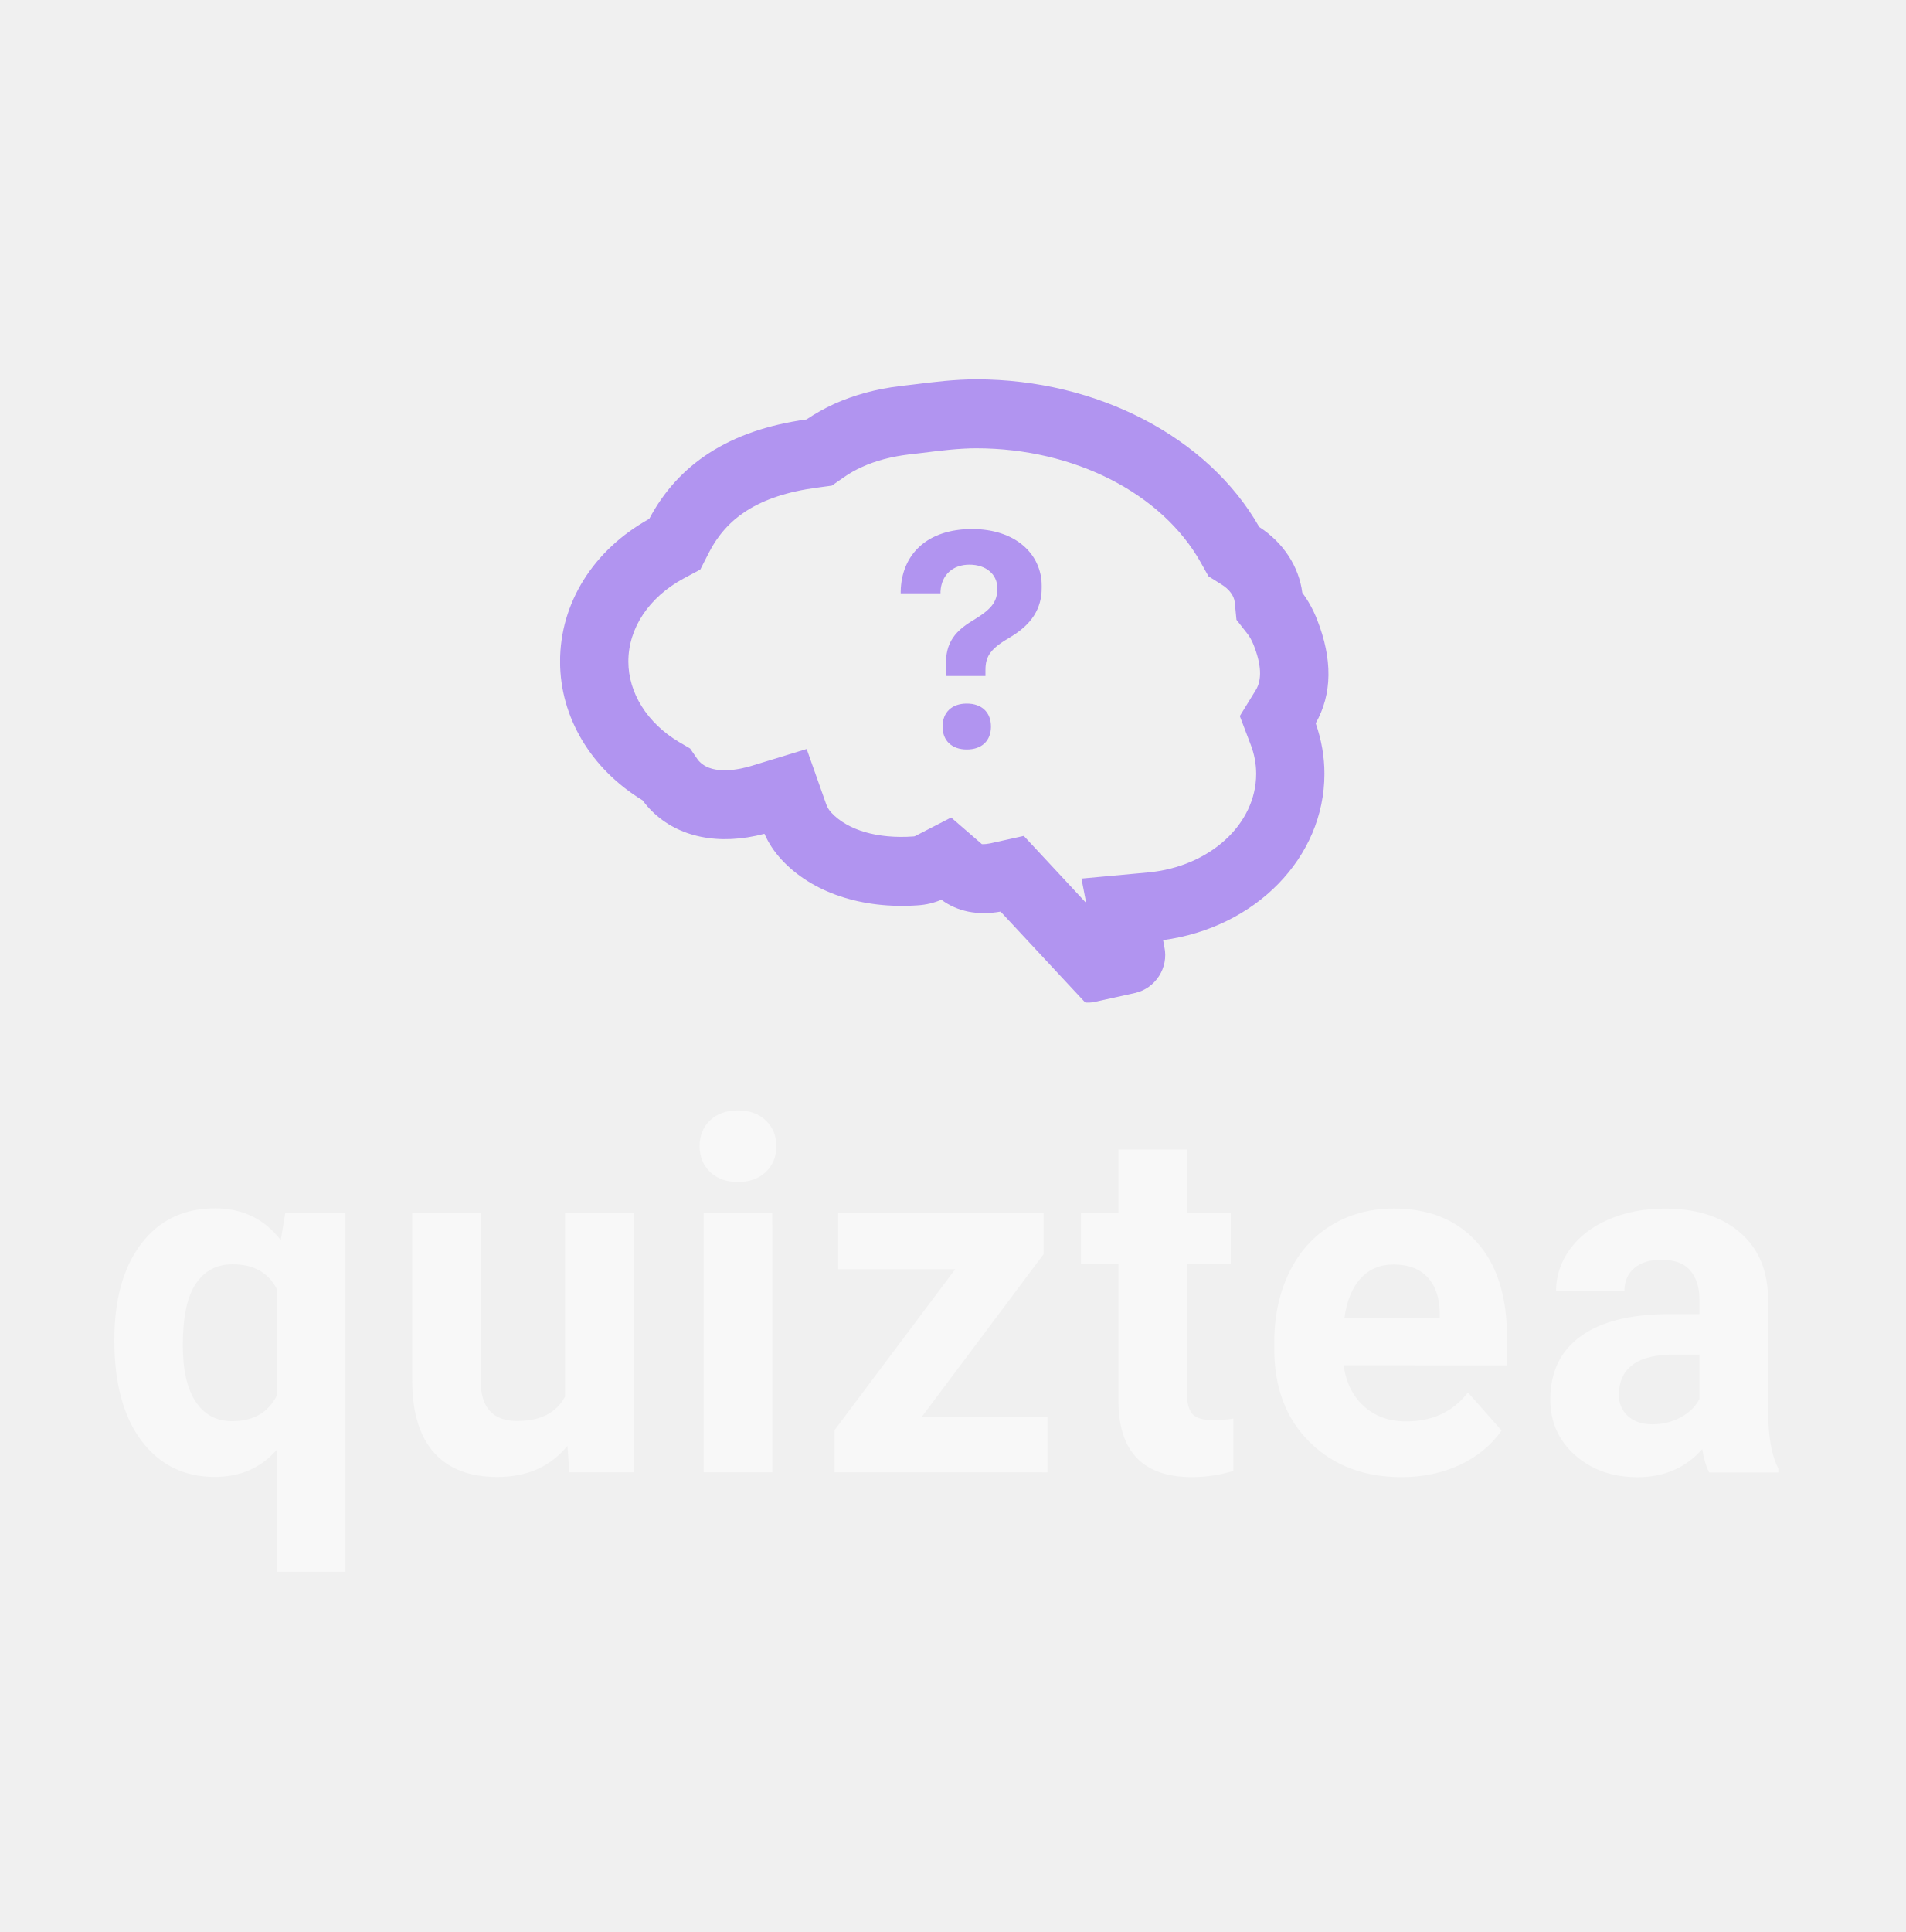
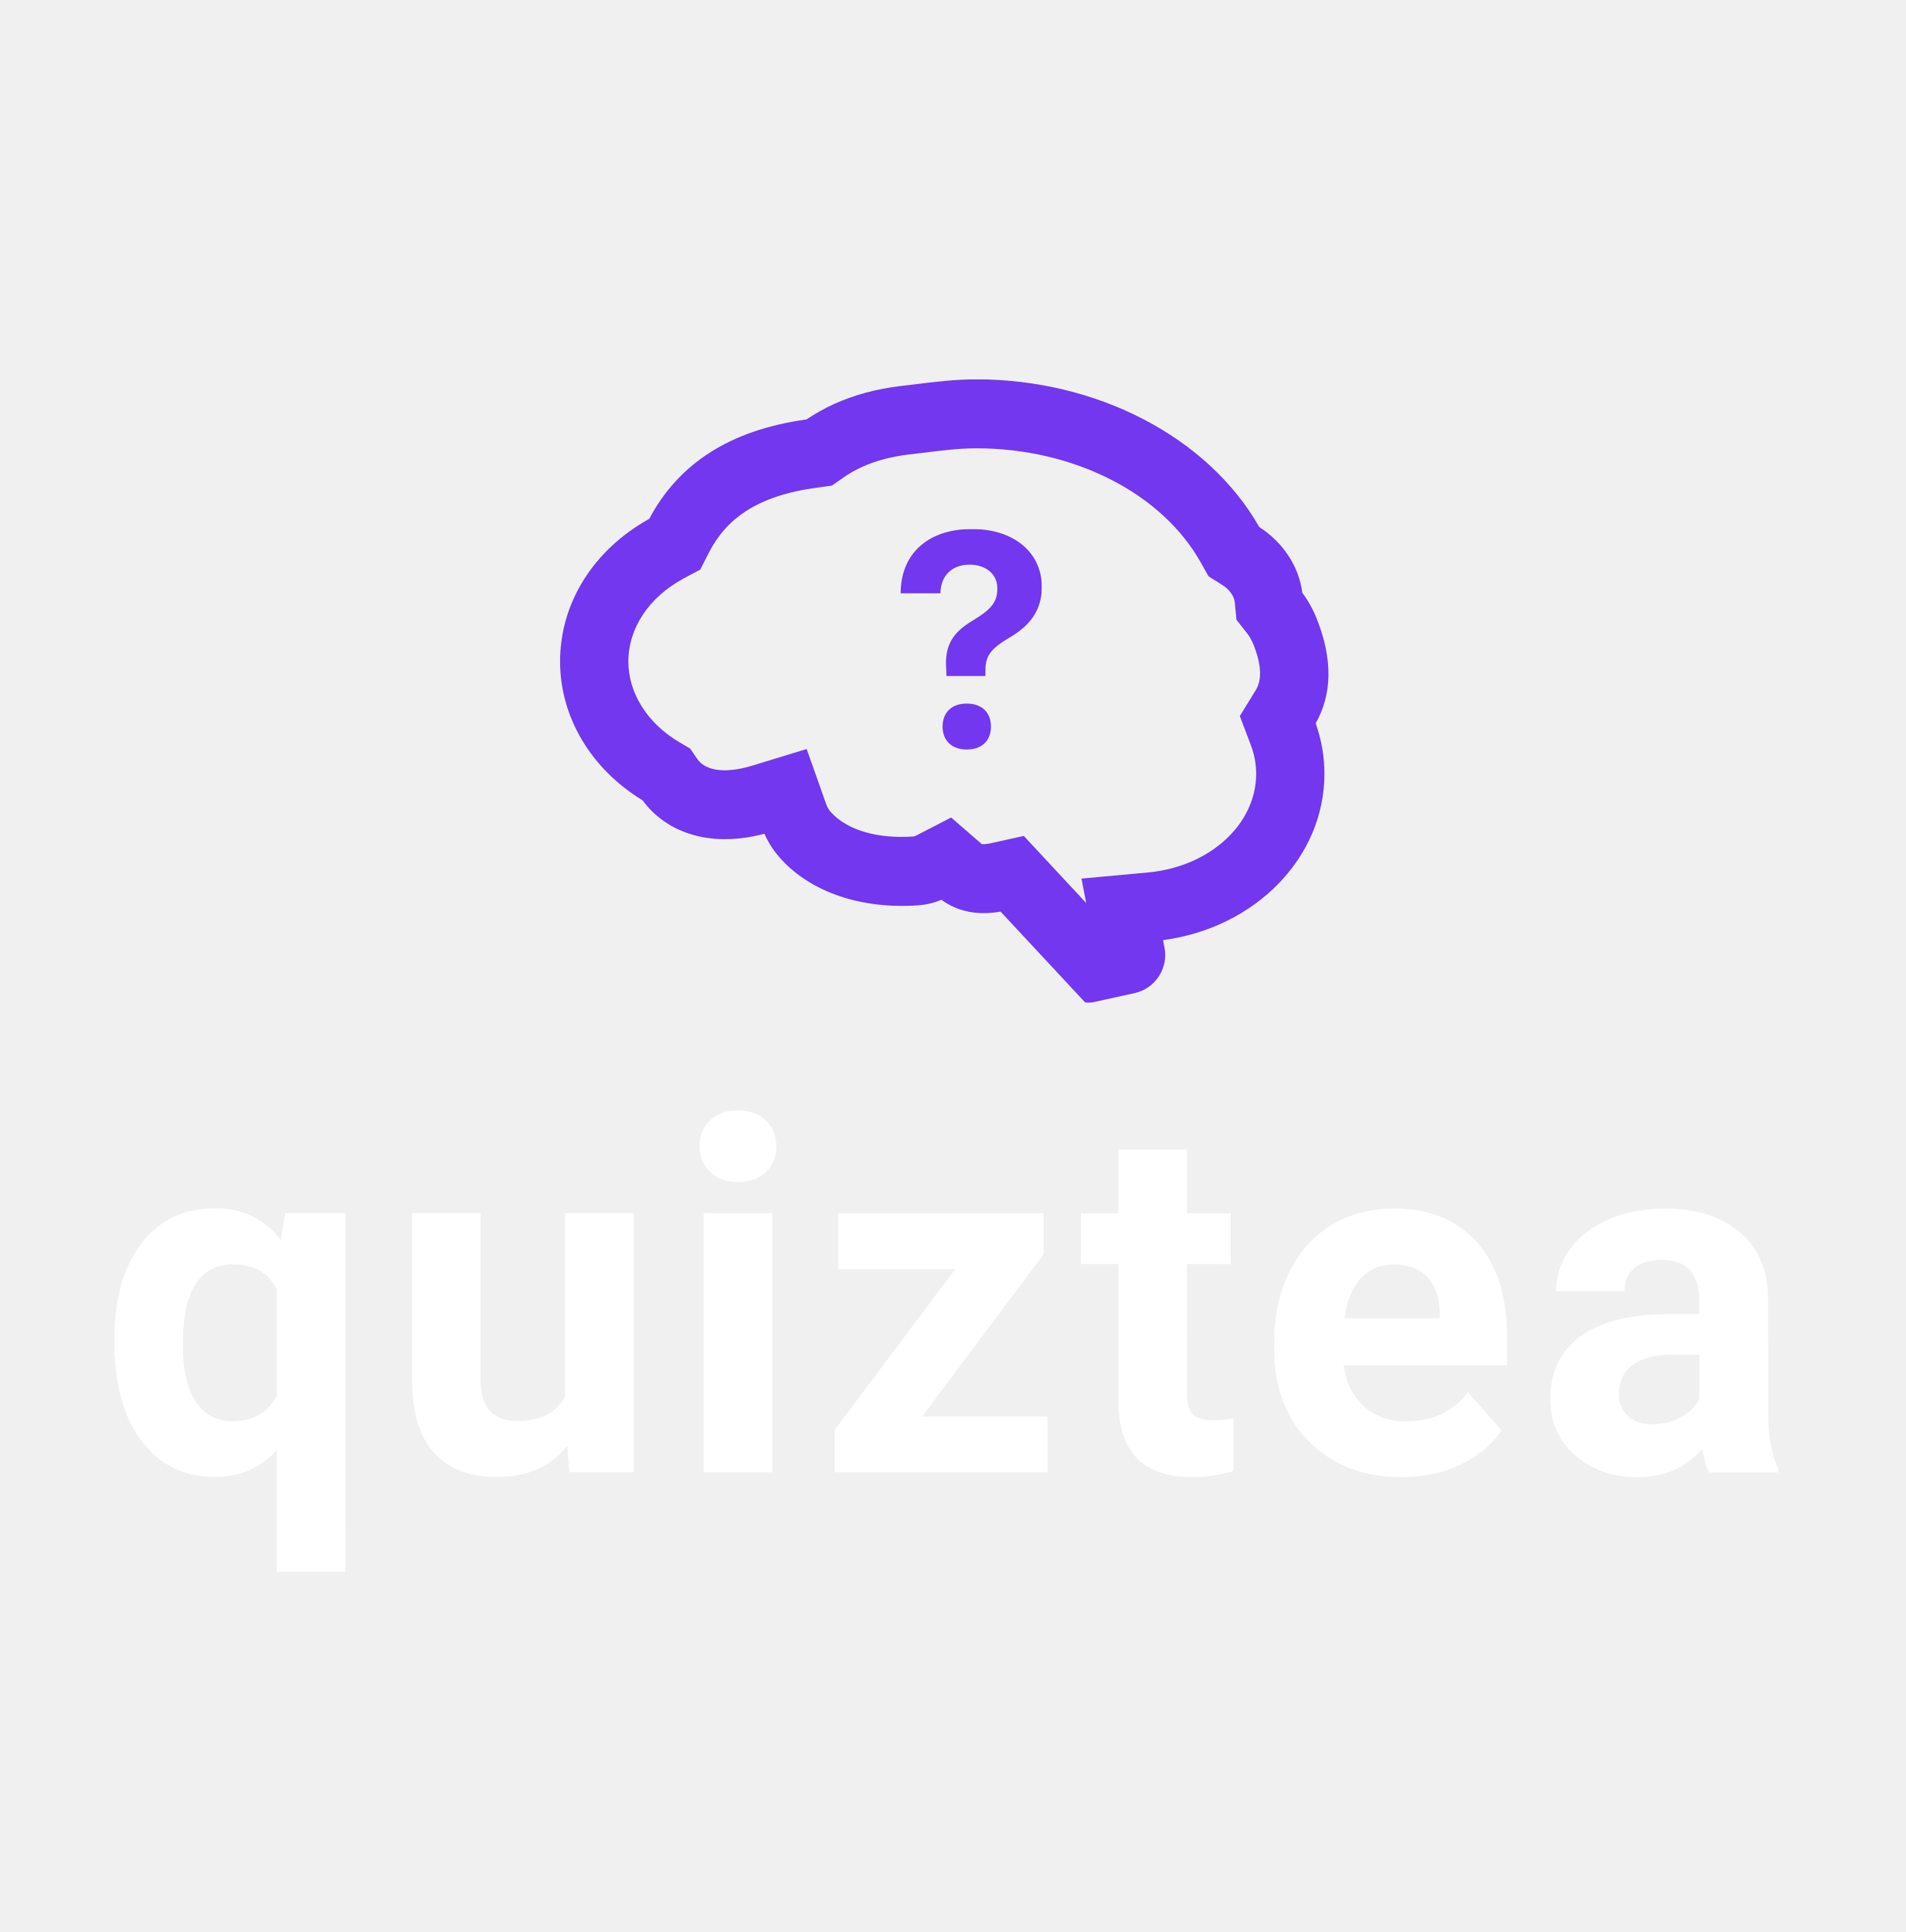
<svg xmlns="http://www.w3.org/2000/svg" width="147" height="149" viewBox="0 0 147 149" fill="none">
-   <g opacity="0.5">
-     <mask id="mask0_118_41" style="mask-type:luminance" maskUnits="userSpaceOnUse" x="43" y="29" width="60" height="49">
-       <path d="M43.198 29.242L102.766 29.253L102.777 77.325L43.209 77.314L43.198 29.242Z" fill="white" />
-     </mask>
-     <g mask="url(#mask0_118_41)">
-       <path d="M96.477 57.421C96.761 58.157 96.904 58.911 96.904 59.673C96.905 63.565 93.328 66.838 88.576 67.285L83.427 67.759L83.793 69.644L78.978 64.468L76.393 65.042C76.136 65.094 75.958 65.104 75.86 65.104C75.781 65.104 75.746 65.104 75.746 65.104L73.373 63.049L70.586 64.485C70.551 64.502 70.533 64.502 70.452 64.511C67.701 64.707 65.4 64.034 64.129 62.672C63.935 62.455 63.819 62.267 63.723 61.989L62.229 57.765L57.975 59.065C57.124 59.325 55.037 59.808 53.989 58.768C53.918 58.705 53.864 58.633 53.811 58.562L53.235 57.727L52.365 57.216C49.929 55.763 48.474 53.44 48.473 51.019C48.472 48.445 50.061 46.058 52.733 44.615L54.021 43.925L54.687 42.617C55.369 41.281 56.329 40.205 57.536 39.424C58.958 38.508 60.758 37.908 63.059 37.605L64.168 37.453L65.102 36.805C65.518 36.51 65.988 36.243 66.494 36.017C67.544 35.533 68.768 35.211 70.126 35.048L71.111 34.933C72.594 34.746 73.998 34.574 75.321 34.575C82.841 34.576 89.636 38.03 92.638 43.395L93.225 44.444L94.237 45.08C94.824 45.439 95.196 45.949 95.25 46.435L95.384 47.799L96.227 48.874C96.405 49.1 96.573 49.404 96.706 49.736C97.311 51.26 97.364 52.435 96.866 53.234L95.642 55.224L96.477 57.421ZM102.169 59.674C102.169 58.354 101.939 57.045 101.495 55.781C102.773 53.531 102.808 50.839 101.598 47.772C101.297 47.009 100.915 46.319 100.463 45.718C100.204 43.691 99.005 41.853 97.14 40.641C93.195 33.716 84.644 29.257 75.32 29.255C73.686 29.255 72.062 29.454 70.49 29.651L69.504 29.767C67.612 29.99 65.871 30.464 64.328 31.164C63.583 31.506 62.871 31.909 62.214 32.348C59.204 32.77 56.745 33.62 54.694 34.947C52.749 36.202 51.197 37.907 50.086 40.014C45.772 42.408 43.205 46.505 43.206 51.018C43.207 55.304 45.588 59.304 49.577 61.727C49.797 62.032 50.037 62.309 50.296 62.562C52.357 64.599 55.499 65.226 58.971 64.303C59.3 65.048 59.726 65.684 60.286 66.294C62.639 68.84 66.486 70.125 70.818 69.82C71.457 69.777 72.052 69.633 72.62 69.39C73.856 70.304 75.418 70.62 77.186 70.305L83.802 77.41L87.54 76.586C89.138 76.235 90.167 74.63 89.822 73.035L89.723 72.505C96.863 71.548 102.171 66.131 102.169 59.674Z" fill="#7237EF" />
-     </g>
-     <mask id="mask1_118_41" style="mask-type:luminance" maskUnits="userSpaceOnUse" x="69" y="40" width="12" height="18">
-       <path d="M69.311 40.798L80.378 40.8L80.382 57.905L69.314 57.903L69.311 40.798Z" fill="white" />
-     </mask>
-     <g mask="url(#mask1_118_41)">
-       <path d="M74.988 40.799C71.51 40.798 69.538 42.767 69.482 45.615L69.482 45.758L72.553 45.758L72.553 45.615C72.619 44.357 73.481 43.546 74.785 43.547C76.076 43.547 76.937 44.301 76.937 45.364C76.937 46.429 76.495 46.978 75.035 47.86C73.47 48.786 72.847 49.816 72.995 51.646L73.013 52.134L76.02 52.135L76.02 51.671C76.02 50.573 76.439 50.011 77.946 49.131C79.543 48.18 80.37 46.979 80.37 45.263C80.369 42.62 78.227 40.799 74.988 40.799ZM74.582 54.261C73.429 54.26 72.711 54.936 72.712 56.037C72.712 57.128 73.431 57.803 74.583 57.803C75.735 57.803 76.445 57.129 76.445 56.038C76.445 54.937 75.735 54.261 74.582 54.261Z" fill="#7237EF" />
-     </g>
-     <path d="M8.818 103.361C8.817 100.219 9.507 97.739 10.891 95.92C12.277 94.099 14.177 93.187 16.59 93.187C18.71 93.188 20.4 94.005 21.658 95.64L22.005 93.557L26.646 93.558L26.652 121.219L21.348 121.218L21.346 111.817C20.129 113.21 18.533 113.906 16.558 113.905C14.206 113.905 12.327 112.981 10.925 111.133C9.521 109.287 8.819 106.695 8.818 103.361ZM14.105 103.749C14.105 105.658 14.437 107.113 15.103 108.111C15.768 109.107 16.703 109.604 17.908 109.605C19.529 109.605 20.676 108.952 21.345 107.645L21.343 99.394C20.686 98.137 19.551 97.507 17.942 97.507C16.725 97.507 15.779 98.007 15.107 99.005C14.438 100.001 14.104 101.583 14.105 103.749Z" fill="white" />
-     <path d="M43.773 111.508C42.471 113.11 40.667 113.91 38.365 113.909C36.243 113.909 34.625 113.294 33.51 112.065C32.393 110.833 31.824 109.028 31.799 106.652L31.796 93.558L37.077 93.559L37.08 106.468C37.08 108.55 38.019 109.59 39.897 109.59C41.688 109.59 42.92 108.962 43.589 107.704L43.586 93.561L48.891 93.561L48.895 113.542L43.919 113.542L43.773 111.508Z" fill="white" />
-     <path d="M59.581 113.544L54.282 113.543L54.278 93.562L59.576 93.563L59.581 113.544ZM53.966 88.389C53.966 87.59 54.229 86.933 54.757 86.417C55.287 85.898 56.011 85.637 56.928 85.637C57.828 85.637 58.546 85.898 59.082 86.418C59.62 86.934 59.891 87.591 59.891 88.39C59.892 89.201 59.619 89.868 59.077 90.387C58.532 90.903 57.815 91.161 56.923 91.16C56.035 91.16 55.319 90.902 54.776 90.386C54.236 89.867 53.966 89.2 53.966 88.389Z" fill="white" />
-     <path d="M71.132 109.245L80.804 109.247L80.805 113.548L64.38 113.545L64.379 110.295L73.684 97.885L64.656 97.884L64.655 93.564L80.509 93.567L80.509 96.725L71.132 109.245Z" fill="white" />
-     <path d="M91.561 88.654L91.562 93.569L94.944 93.57L94.945 97.484L91.562 97.483L91.565 107.455C91.565 108.192 91.705 108.724 91.985 109.046C92.265 109.366 92.8 109.526 93.591 109.526C94.178 109.526 94.698 109.483 95.148 109.397L95.149 113.44C94.111 113.759 93.044 113.919 91.95 113.919C88.242 113.918 86.352 112.028 86.279 108.247L86.276 97.482L83.386 97.481L83.386 93.568L86.275 93.568L86.274 88.653L91.561 88.654Z" fill="white" />
-     <path d="M108.124 113.922C105.219 113.921 102.856 113.022 101.03 111.223C99.208 109.426 98.298 107.031 98.297 104.04L98.297 103.524C98.297 101.518 98.68 99.724 99.446 98.142C100.215 96.557 101.303 95.339 102.712 94.487C104.123 93.631 105.729 93.203 107.529 93.203C110.238 93.204 112.369 94.067 113.923 95.791C115.477 97.512 116.254 99.956 116.255 103.122L116.256 105.297L103.657 105.294C103.828 106.602 104.342 107.651 105.203 108.44C106.062 109.227 107.151 109.621 108.47 109.621C110.505 109.621 112.095 108.876 113.239 107.385L115.837 110.322C115.046 111.457 113.973 112.342 112.62 112.976C111.265 113.606 109.767 113.922 108.124 113.922ZM107.512 97.523C106.466 97.522 105.616 97.882 104.963 98.597C104.31 99.31 103.893 100.33 103.711 101.657L111.066 101.658L111.066 101.234C111.041 100.055 110.721 99.142 110.11 98.494C109.501 97.847 108.634 97.523 107.512 97.523Z" fill="white" />
-     <path d="M131.845 113.557C131.601 113.078 131.425 112.48 131.315 111.763C130.038 113.205 128.374 113.925 126.327 113.925C124.388 113.924 122.781 113.359 121.503 112.228C120.228 111.094 119.592 109.664 119.592 107.939C119.591 105.822 120.367 104.197 121.921 103.067C123.478 101.934 125.724 101.36 128.661 101.348L131.094 101.348L131.094 100.206C131.093 99.281 130.857 98.54 130.387 97.987C129.92 97.434 129.18 97.158 128.167 97.158C127.279 97.157 126.581 97.372 126.074 97.802C125.566 98.232 125.314 98.825 125.314 99.578L120.034 99.577C120.034 98.419 120.386 97.347 121.092 96.364C121.797 95.378 122.795 94.605 124.084 94.048C125.377 93.487 126.829 93.207 128.44 93.207C130.876 93.207 132.811 93.827 134.244 95.064C135.68 96.302 136.398 98.041 136.398 100.28L136.4 108.944C136.413 110.836 136.675 112.271 137.186 113.245L137.186 113.558L131.845 113.557ZM127.476 109.845C128.255 109.845 128.973 109.67 129.63 109.317C130.29 108.966 130.779 108.494 131.095 107.904L131.095 104.47L129.117 104.469C126.473 104.469 125.066 105.393 124.896 107.24L124.878 107.553C124.878 108.217 125.11 108.766 125.572 109.2C126.037 109.63 126.673 109.845 127.476 109.845Z" fill="white" />
+   <mask id="mask0_118_41" style="mask-type:luminance" maskUnits="userSpaceOnUse" x="43" y="29" width="60" height="49">
+     <path d="M43.198 29.242L102.766 29.253L102.777 77.325L43.209 77.314L43.198 29.242Z" fill="white" />
+   </mask>
+   <g mask="url(#mask0_118_41)">
+     <path d="M96.477 57.421C96.761 58.157 96.904 58.911 96.904 59.673C96.905 63.565 93.328 66.838 88.576 67.285L83.427 67.759L83.793 69.644L78.978 64.468L76.393 65.042C76.136 65.094 75.958 65.104 75.86 65.104C75.781 65.104 75.746 65.104 75.746 65.104L73.373 63.049L70.586 64.485C70.551 64.502 70.533 64.502 70.452 64.511C67.701 64.707 65.4 64.034 64.129 62.672C63.935 62.455 63.819 62.267 63.723 61.989L62.229 57.765L57.975 59.065C57.124 59.325 55.037 59.808 53.989 58.768C53.918 58.705 53.864 58.633 53.811 58.562L53.235 57.727L52.365 57.216C49.929 55.763 48.474 53.44 48.473 51.019C48.472 48.445 50.061 46.058 52.733 44.615L54.021 43.925L54.687 42.617C55.369 41.281 56.329 40.205 57.536 39.424C58.958 38.508 60.758 37.908 63.059 37.605L64.168 37.453L65.102 36.805C65.518 36.51 65.988 36.243 66.494 36.017C67.544 35.533 68.768 35.211 70.126 35.048L71.111 34.933C72.594 34.746 73.998 34.574 75.321 34.575C82.841 34.576 89.636 38.03 92.638 43.395L93.225 44.444L94.237 45.08C94.824 45.439 95.196 45.949 95.25 46.435L95.384 47.799L96.227 48.874C96.405 49.1 96.573 49.404 96.706 49.736C97.311 51.26 97.364 52.435 96.866 53.234L95.642 55.224L96.477 57.421ZM102.169 59.674C102.169 58.354 101.939 57.045 101.495 55.781C102.773 53.531 102.808 50.839 101.598 47.772C101.297 47.009 100.915 46.319 100.463 45.718C100.204 43.691 99.005 41.853 97.14 40.641C93.195 33.716 84.644 29.257 75.32 29.255C73.686 29.255 72.062 29.454 70.49 29.651L69.504 29.767C67.612 29.99 65.871 30.464 64.328 31.164C63.583 31.506 62.871 31.909 62.214 32.348C59.204 32.77 56.745 33.62 54.694 34.947C52.749 36.202 51.197 37.907 50.086 40.014C45.772 42.408 43.205 46.505 43.206 51.018C43.207 55.304 45.588 59.304 49.577 61.727C49.797 62.032 50.037 62.309 50.296 62.562C52.357 64.599 55.499 65.226 58.971 64.303C59.3 65.048 59.726 65.684 60.286 66.294C62.639 68.84 66.486 70.125 70.818 69.82C71.457 69.777 72.052 69.633 72.62 69.39C73.856 70.304 75.418 70.62 77.186 70.305L83.802 77.41L87.54 76.586C89.138 76.235 90.167 74.63 89.822 73.035L89.723 72.505C96.863 71.548 102.171 66.131 102.169 59.674Z" fill="#7237EF" />
  </g>
+   <mask id="mask1_118_41" style="mask-type:luminance" maskUnits="userSpaceOnUse" x="69" y="40" width="12" height="18">
+     <path d="M69.311 40.798L80.378 40.8L80.382 57.905L69.314 57.903L69.311 40.798Z" fill="white" />
+   </mask>
+   <g mask="url(#mask1_118_41)">
+     <path d="M74.988 40.799C71.51 40.798 69.538 42.767 69.482 45.615L69.482 45.758L72.553 45.758L72.553 45.615C72.619 44.357 73.481 43.546 74.785 43.547C76.076 43.547 76.937 44.301 76.937 45.364C76.937 46.429 76.495 46.978 75.035 47.86C73.47 48.786 72.847 49.816 72.995 51.646L73.013 52.134L76.02 52.135L76.02 51.671C76.02 50.573 76.439 50.011 77.946 49.131C79.543 48.18 80.37 46.979 80.37 45.263C80.369 42.62 78.227 40.799 74.988 40.799ZM74.582 54.261C73.429 54.26 72.711 54.936 72.712 56.037C72.712 57.128 73.431 57.803 74.583 57.803C75.735 57.803 76.445 57.129 76.445 56.038C76.445 54.937 75.735 54.261 74.582 54.261Z" fill="#7237EF" />
+   </g>
+   <path d="M8.818 103.361C8.817 100.219 9.507 97.739 10.891 95.92C12.277 94.099 14.177 93.187 16.59 93.187C18.71 93.188 20.4 94.005 21.658 95.64L22.005 93.557L26.646 93.558L26.652 121.219L21.348 121.218L21.346 111.817C20.129 113.21 18.533 113.906 16.558 113.905C14.206 113.905 12.327 112.981 10.925 111.133C9.521 109.287 8.819 106.695 8.818 103.361ZM14.105 103.749C14.105 105.658 14.437 107.113 15.103 108.111C15.768 109.107 16.703 109.604 17.908 109.605C19.529 109.605 20.676 108.952 21.345 107.645L21.343 99.394C20.686 98.137 19.551 97.507 17.942 97.507C16.725 97.507 15.779 98.007 15.107 99.005C14.438 100.001 14.104 101.583 14.105 103.749Z" fill="white" />
+   <path d="M43.773 111.508C42.471 113.11 40.667 113.91 38.365 113.909C36.243 113.909 34.625 113.294 33.51 112.065C32.393 110.833 31.824 109.028 31.799 106.652L31.796 93.558L37.077 93.559L37.08 106.468C37.08 108.55 38.019 109.59 39.897 109.59C41.688 109.59 42.92 108.962 43.589 107.704L43.586 93.561L48.891 93.561L48.895 113.542L43.919 113.542L43.773 111.508Z" fill="white" />
+   <path d="M59.581 113.544L54.282 113.543L54.278 93.562L59.576 93.563L59.581 113.544ZM53.966 88.389C53.966 87.59 54.229 86.933 54.757 86.417C55.287 85.898 56.011 85.637 56.928 85.637C57.828 85.637 58.546 85.898 59.082 86.418C59.62 86.934 59.891 87.591 59.891 88.39C59.892 89.201 59.619 89.868 59.077 90.387C58.532 90.903 57.815 91.161 56.923 91.16C56.035 91.16 55.319 90.902 54.776 90.386C54.236 89.867 53.966 89.2 53.966 88.389Z" fill="white" />
+   <path d="M71.132 109.245L80.804 109.247L80.805 113.548L64.38 113.545L64.379 110.295L73.684 97.885L64.656 97.884L64.655 93.564L80.509 93.567L80.509 96.725L71.132 109.245Z" fill="white" />
+   <path d="M91.561 88.654L91.562 93.569L94.944 93.57L94.945 97.484L91.562 97.483L91.565 107.455C91.565 108.192 91.705 108.724 91.985 109.046C92.265 109.366 92.8 109.526 93.591 109.526C94.178 109.526 94.698 109.483 95.148 109.397L95.149 113.44C94.111 113.759 93.044 113.919 91.95 113.919C88.242 113.918 86.352 112.028 86.279 108.247L86.276 97.482L83.386 97.481L83.386 93.568L86.275 93.568L86.274 88.653L91.561 88.654Z" fill="white" />
+   <path d="M108.124 113.922C105.219 113.921 102.856 113.022 101.03 111.223C99.208 109.426 98.298 107.031 98.297 104.04L98.297 103.524C98.297 101.518 98.68 99.724 99.446 98.142C100.215 96.557 101.303 95.339 102.712 94.487C104.123 93.631 105.729 93.203 107.529 93.203C110.238 93.204 112.369 94.067 113.923 95.791C115.477 97.512 116.254 99.956 116.255 103.122L116.256 105.297L103.657 105.294C103.828 106.602 104.342 107.651 105.203 108.44C106.062 109.227 107.151 109.621 108.47 109.621C110.505 109.621 112.095 108.876 113.239 107.385L115.837 110.322C115.046 111.457 113.973 112.342 112.62 112.976C111.265 113.606 109.767 113.922 108.124 113.922ZM107.512 97.523C106.466 97.522 105.616 97.882 104.963 98.597C104.31 99.31 103.893 100.33 103.711 101.657L111.066 101.658L111.066 101.234C111.041 100.055 110.721 99.142 110.11 98.494C109.501 97.847 108.634 97.523 107.512 97.523Z" fill="white" />
+   <path d="M131.845 113.557C131.601 113.078 131.425 112.48 131.315 111.763C130.038 113.205 128.374 113.925 126.327 113.925C124.388 113.924 122.781 113.359 121.503 112.228C120.228 111.094 119.592 109.664 119.592 107.939C119.591 105.822 120.367 104.197 121.921 103.067C123.478 101.934 125.724 101.36 128.661 101.348L131.094 101.348L131.094 100.206C131.093 99.281 130.857 98.54 130.387 97.987C129.92 97.434 129.18 97.158 128.167 97.158C127.279 97.157 126.581 97.372 126.074 97.802C125.566 98.232 125.314 98.825 125.314 99.578L120.034 99.577C120.034 98.419 120.386 97.347 121.092 96.364C121.797 95.378 122.795 94.605 124.084 94.048C125.377 93.487 126.829 93.207 128.44 93.207C130.876 93.207 132.811 93.827 134.244 95.064C135.68 96.302 136.398 98.041 136.398 100.28L136.4 108.944C136.413 110.836 136.675 112.271 137.186 113.245L137.186 113.558L131.845 113.557ZM127.476 109.845C128.255 109.845 128.973 109.67 129.63 109.317C130.29 108.966 130.779 108.494 131.095 107.904L131.095 104.47L129.117 104.469C126.473 104.469 125.066 105.393 124.896 107.24L124.878 107.553C124.878 108.217 125.11 108.766 125.572 109.2C126.037 109.63 126.673 109.845 127.476 109.845Z" fill="white" />
</svg>
